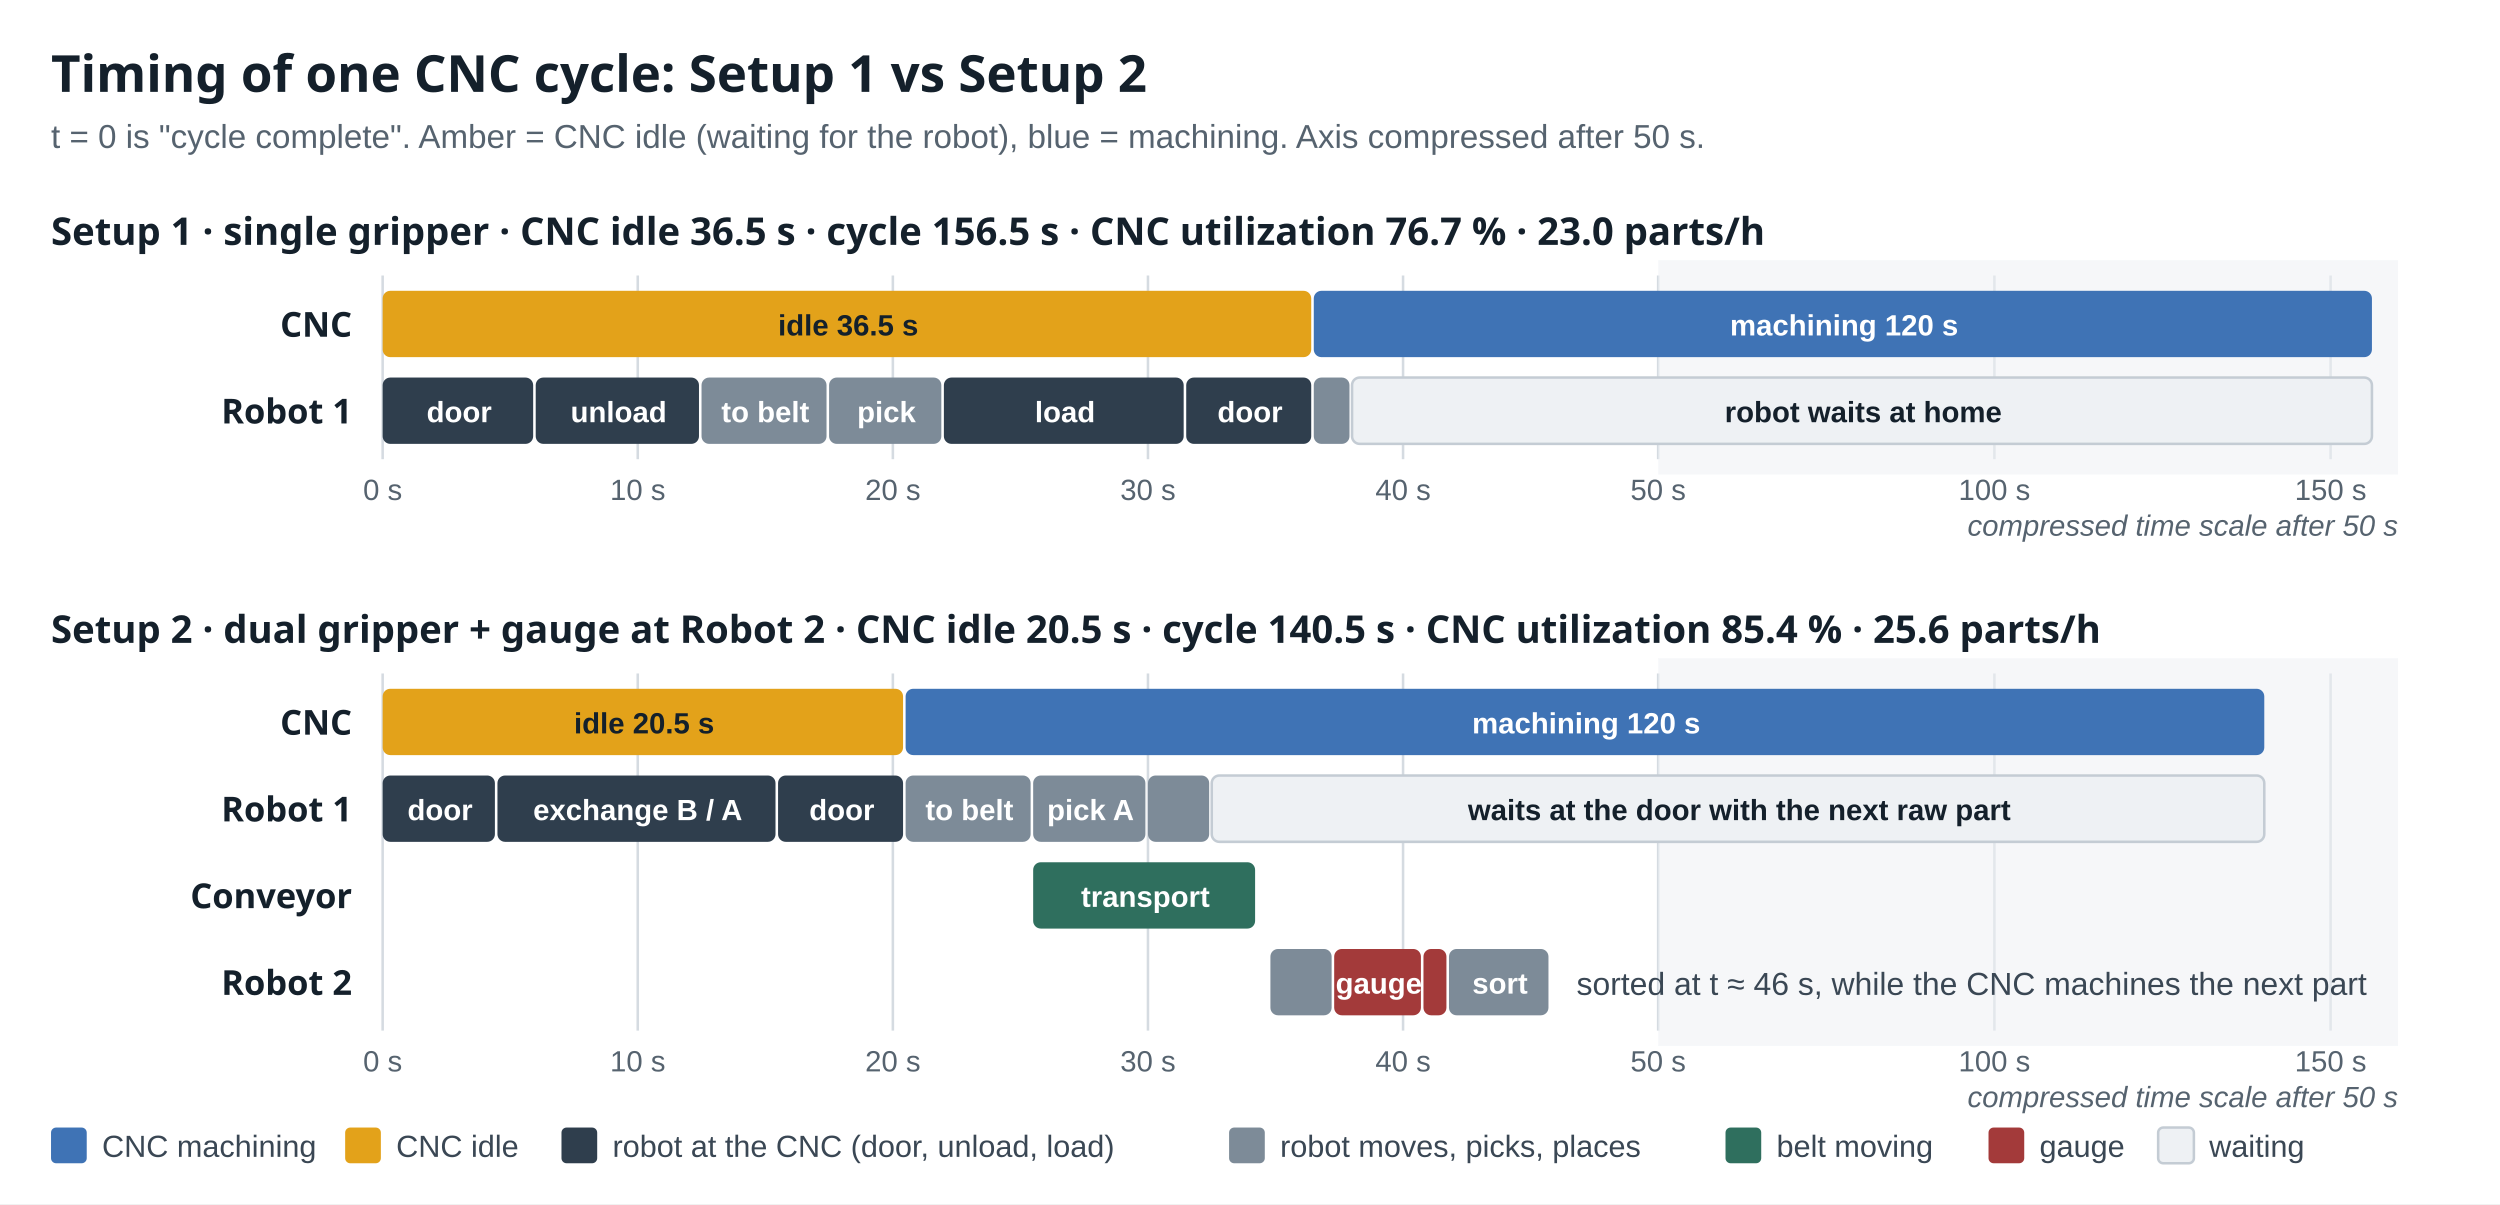
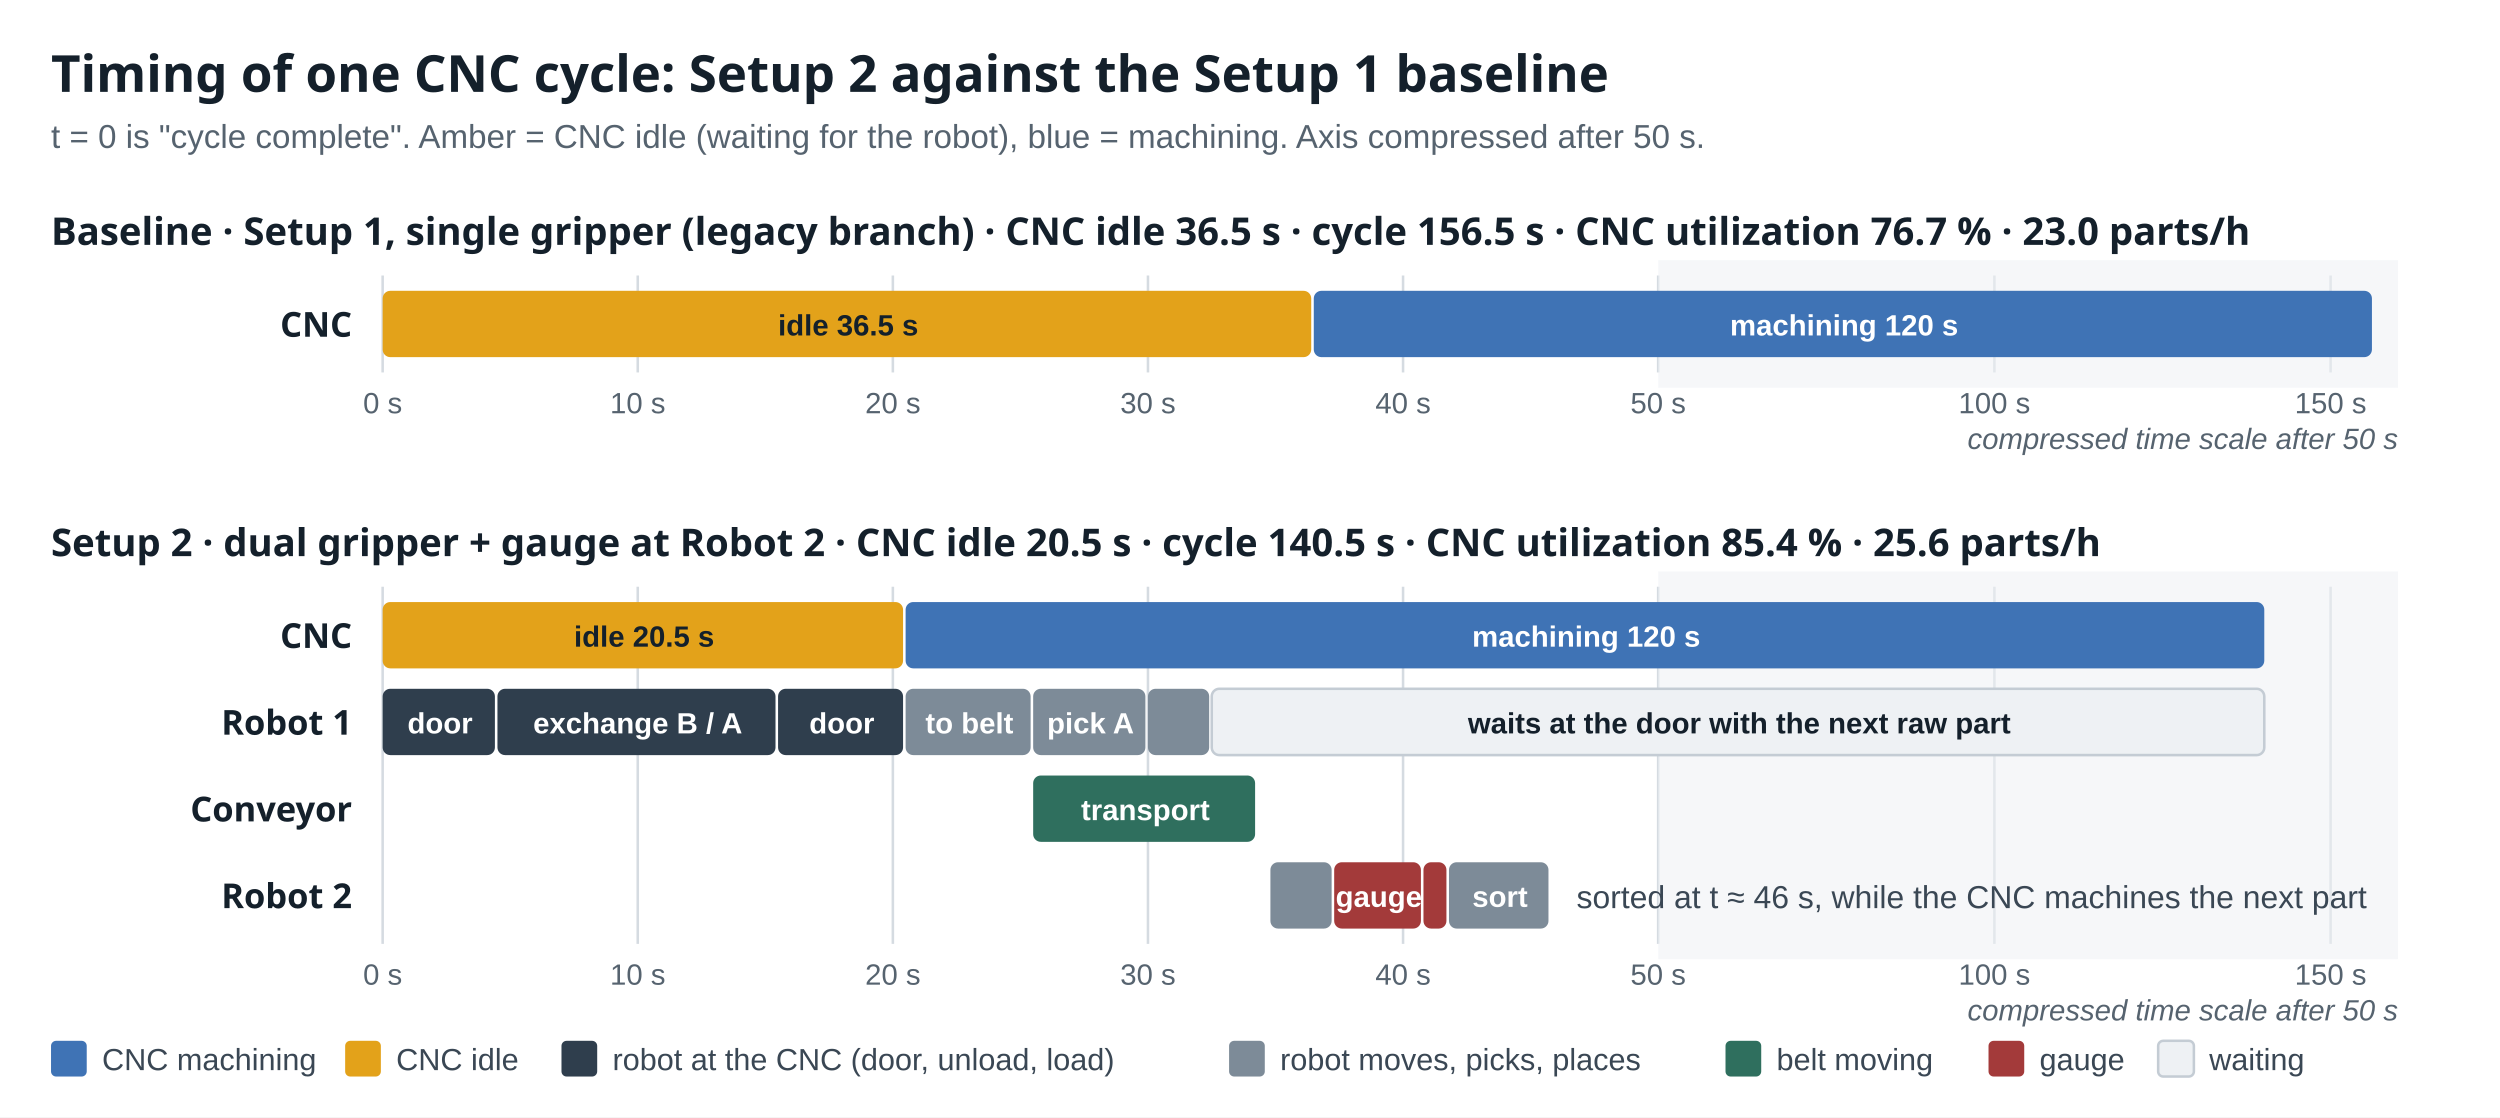
- <svg xmlns="http://www.w3.org/2000/svg" class="dg-root" viewBox="0 0 980 472" width="980" height="472" font-family="'Barlow', 'Segoe UI', Arial, sans-serif" role="img" aria-label="Timing of one CNC cycle: Setup 1 vs Setup 2">
+ <svg xmlns="http://www.w3.org/2000/svg" class="dg-root" viewBox="0 0 980 438" width="980" height="438" font-family="'Barlow', 'Segoe UI', Arial, sans-serif" role="img" aria-label="Timing of one CNC cycle: Setup 2 against the Setup 1 baseline">
  <style>
.dg-root{font-family:'Barlow','Segoe UI',Arial,sans-serif}
.dg-bg{fill:var(--dg-bg,#ffffff)}
.dg-title{font-family:'Barlow Semi Condensed','Barlow','Segoe UI',sans-serif;font-weight:700;font-size:20px;fill:var(--dg-ink,#14202b)}
.dg-sub{font-size:13px;fill:var(--dg-muted,#56636f)}
.dg-st-rect{fill:var(--dg-st,#f2f5f8);stroke:var(--dg-line,#2f3e4d);stroke-width:1.5}
.dg-st-title{font-family:'Barlow Semi Condensed','Barlow','Segoe UI',sans-serif;font-weight:700;font-size:14.5px;fill:var(--dg-ink,#14202b);letter-spacing:.04em}
.dg-st-do{font-size:12.5px;fill:var(--dg-soft,#3a4754)}
.dg-st-chip{fill:var(--dg-line,#2f3e4d)}
.dg-st-chiptext{font-family:'IBM Plex Mono',Consolas,monospace;font-weight:600;font-size:11px;fill:var(--dg-chipink,#ffffff)}
.dg-tr{fill:none;stroke:var(--dg-arrow,#56636f);stroke-width:1.5}
.dg-head{fill:var(--dg-arrow,#56636f)}
.dg-dash{stroke-dasharray:5 4}
.dg-trk-fault .dg-tr{stroke:var(--dg-red,#c62828)} .dg-trk-fault .dg-head{fill:var(--dg-red,#c62828)}
.dg-trk-hold .dg-tr{stroke:var(--dg-amber,#b7791f)} .dg-trk-hold .dg-head{fill:var(--dg-amber,#b7791f)}
.dg-trk-ok .dg-tr{stroke:var(--dg-green,#1e7d45)} .dg-trk-ok .dg-head{fill:var(--dg-green,#1e7d45)}
.dg-guard{font-size:12.5px;fill:var(--dg-ink2,#1f2a35)}
.dg-halo{paint-order:stroke;stroke:var(--dg-bg,#ffffff);stroke-width:5px;stroke-linejoin:round}
.dg-tag{font-family:'IBM Plex Mono',Consolas,monospace;font-size:11.5px;font-weight:500;fill:var(--dg-blue,#0b5aa6)}
.dg-cp{font-weight:700;fill:var(--dg-cp,#7b3fb5)}
.dg-b{font-weight:700}
.dg-small{font-size:11.5px}
.dg-init{fill:var(--dg-line,#2f3e4d)}
.dg-k-wait .dg-st-rect{stroke-dasharray:5 3}
.dg-k-fault .dg-st-rect{fill:var(--dg-red-t,#fdeceb);stroke:var(--dg-red,#c62828)} .dg-k-fault .dg-st-chip{fill:var(--dg-red,#c62828)}
.dg-k-hold .dg-st-rect{fill:var(--dg-amber-t,#fff4de);stroke:var(--dg-amber,#b7791f)} .dg-k-hold .dg-st-chip{fill:var(--dg-amber,#b7791f)}
.dg-k-ok .dg-st-rect{fill:var(--dg-green-t,#e7f5ec);stroke:var(--dg-green,#1e7d45)} .dg-k-ok .dg-st-chip{fill:var(--dg-green,#1e7d45)}
.dg-k-warn .dg-st-rect{fill:var(--dg-amber-t,#fff4de);stroke:var(--dg-amber,#b7791f)} .dg-k-warn .dg-st-chip{fill:var(--dg-amber,#b7791f)}
.dg-k-stop .dg-st-rect{fill:var(--dg-red-t,#fdeceb);stroke:var(--dg-red,#c62828)} .dg-k-stop .dg-st-chip{fill:var(--dg-red,#c62828)}
.dg-k-op .dg-st-rect{fill:var(--dg-blue-t,#e6effa);stroke:var(--dg-blue,#0b5aa6)} .dg-k-op .dg-st-chip{fill:var(--dg-blue,#0b5aa6)}
.dg-k-check .dg-st-rect{fill:var(--dg-cp-t,#f3ecfa);stroke:var(--dg-cp,#7b3fb5)} .dg-k-check .dg-st-chip{fill:var(--dg-cp,#7b3fb5)}
.dg-band{stroke:none}
.dg-band-idle{fill:var(--dg-amber-b,#fff5e0)} .dg-band-run{fill:var(--dg-blue-b,#e9f1fb)}
.dg-band-stop{fill:var(--dg-green-b,#eaf6ee)} .dg-band-move{fill:var(--dg-gray-b,#eef1f4)}
.dg-band-label{font-family:'Barlow Semi Condensed','Barlow',sans-serif;font-weight:700;font-size:11.5px;letter-spacing:.08em;fill:var(--dg-muted,#56636f)}
.dg-band-label.idle{fill:var(--dg-amber-d,#9a6212)} .dg-band-label.run{fill:var(--dg-blue,#0b5aa6)} .dg-band-label.stop{fill:var(--dg-green,#1e7d45)}
.dg-note-rect{fill:var(--dg-note,#f6f7f9);stroke:var(--dg-rule,#c4ccd4);stroke-width:1}
.dg-note{font-size:12.5px;fill:var(--dg-soft,#3a4754)}
.dg-choice{fill:var(--dg-st,#f2f5f8);stroke:var(--dg-line,#2f3e4d);stroke-width:1.5}
.dg-choice-t{font-family:'Barlow Semi Condensed','Barlow',sans-serif;font-weight:700;font-size:13.5px;fill:var(--dg-ink,#14202b)}
.dg-node{fill:var(--dg-st,#f2f5f8);stroke:var(--dg-line,#2f3e4d);stroke-width:1.4}
.dg-node.ok{fill:var(--dg-green-t,#e7f5ec);stroke:var(--dg-green,#1e7d45)}
.dg-node.warn{fill:var(--dg-amber-t,#fff4de);stroke:var(--dg-amber,#b7791f)}
.dg-node.stop{fill:var(--dg-red-t,#fdeceb);stroke:var(--dg-red,#c62828)}
.dg-node.check{fill:var(--dg-cp-t,#f3ecfa);stroke:var(--dg-cp,#7b3fb5)}
.dg-node.op{fill:var(--dg-blue-t,#e6effa);stroke:var(--dg-blue,#0b5aa6)}
.dg-node-t{font-family:'Barlow Semi Condensed','Barlow',sans-serif;font-weight:700;font-size:14px;fill:var(--dg-ink,#14202b)}
.dg-node-s{font-size:12.5px;fill:var(--dg-soft,#3a4754)}
.dg-owner{font-family:'Barlow Semi Condensed','Barlow',sans-serif;font-weight:700;font-size:10.5px;letter-spacing:.08em;fill:#ffffff}
.dg-owner-r{fill:#2f3e4d}
.dg-owner-r.op,.dg-owner-r.light{fill:#0b5aa6} .dg-owner-r.cnc{fill:#a0521d} .dg-owner-r.conv{fill:#2f6f5e} .dg-owner-r.r2{fill:#806000}
.dg-owner-r.cam{fill:#7b3fb5} .dg-owner-r.gauge{fill:#a33a3a} .dg-owner-r.ok{fill:#1e7d45} .dg-owner-r.nok{fill:#c62828}
.dg-conn{fill:var(--dg-bg,#ffffff);stroke:var(--dg-line,#2f3e4d);stroke-width:1.5}
.dg-conn-t{font-family:'Barlow Semi Condensed','Barlow',sans-serif;font-weight:700;font-size:13px;fill:var(--dg-ink,#14202b)}
.dg-num{font-family:'Barlow Semi Condensed','Barlow',sans-serif;font-weight:700;font-size:14px;fill:var(--dg-muted,#56636f)}
.dg-active .dg-st-rect,.dg-active .dg-node,.dg-active .dg-choice{stroke:var(--dg-active,#0a66e8);stroke-width:3.2;fill:var(--dg-active-t,#dde9fc)}
.dg-active .dg-st-chip{fill:var(--dg-active,#0a66e8)}
.dg-flash .dg-tr{stroke:var(--dg-active,#0a66e8);stroke-width:3} .dg-flash .dg-head{fill:var(--dg-active,#0a66e8)}
/* layout drawing */
.ly-fence{fill:none;stroke:var(--dg-rule,#aab4be);stroke-width:1.3;stroke-dasharray:2 5}
.ly-aisle{font-family:'Barlow Semi Condensed','Barlow',sans-serif;font-weight:700;font-size:11px;letter-spacing:.14em;fill:var(--dg-muted,#56636f)}
.ly-mach{fill:var(--ly-mach,#dfe5ea);stroke:var(--dg-line,#2f3e4d);stroke-width:1.6}
.ly-mach-in{fill:var(--ly-mach-in,#eef2f5);stroke:var(--ly-rule2,#9aa6b1);stroke-width:1}
.ly-pallet{fill:var(--ly-pallet,#e9dcc6);stroke:var(--ly-pallet-s,#8a6d3b);stroke-width:1.5}
.ly-slot{fill:none;stroke:var(--ly-slot,#b39a6e);stroke-width:.9;stroke-dasharray:2 2}
.ly-part{fill:var(--ly-raw,#a9b2ba);stroke:var(--ly-raw-s,#56626c);stroke-width:1.1}
.ly-part.fin{fill:var(--ly-fin,#dfe8f0);stroke:var(--ly-fin-s,#43698c)}
.ly-part.nok{stroke:var(--dg-red,#c62828);stroke-width:2.2}
.ly-pocket{fill:none;stroke:var(--ly-fin-s,#43698c);stroke-width:.9}
.ly-belt{fill:var(--ly-belt,#39414a)}
.ly-frame{fill:var(--ly-frame,#8d98a3)}
.ly-roller{stroke:var(--ly-roller,#5b646d);stroke-width:1.1}
.ly-stop{fill:var(--dg-red,#c62828)}
.ly-robot{fill:var(--ly-robot,#2c4a66);stroke:var(--ly-robot-s,#15283a);stroke-width:1.5}
.ly-robot-t{font-family:'Barlow Semi Condensed','Barlow',sans-serif;font-weight:700;font-size:11.5px;fill:#ffffff;letter-spacing:.04em}
.ly-link{stroke:var(--ly-link,#5f7d99);stroke-width:13;stroke-linecap:round;fill:none}
.ly-link2{stroke:var(--ly-link2,#7f9ab3);stroke-width:10;stroke-linecap:round;fill:none}
.ly-joint{fill:var(--ly-joint,#243a52)}
.ly-finger{stroke:var(--ly-joint,#243a52);stroke-width:3.2;stroke-linecap:round}
.ly-door{fill:var(--ly-door,#6f8193);stroke:var(--dg-line,#2f3e4d);stroke-width:1}
.ly-track{stroke:var(--ly-rule2,#9aa6b1);stroke-width:1.1;stroke-dasharray:3 3}
.ly-handle{fill:var(--dg-line,#2f3e4d)}
.ly-label{font-family:'Barlow Semi Condensed','Barlow',sans-serif;font-weight:700;font-size:14px;fill:var(--dg-ink,#14202b);letter-spacing:.05em}
.ly-sub{font-size:11.5px;fill:var(--dg-soft,#3a4754)}
.ly-tag{font-family:'IBM Plex Mono',Consolas,monospace;font-size:11px;font-weight:600;fill:var(--dg-blue,#0b5aa6)}
.ly-tag.cam{fill:var(--dg-cp,#7b3fb5)} .ly-tag.saf{fill:var(--ly-safety,#946c00)}
.ly-sens{fill:var(--dg-bg,#ffffff);stroke:var(--dg-blue,#0b5aa6);stroke-width:1.6}
.ly-sens.safety{stroke:var(--ly-safety,#c79400)}
.ly-led{fill:var(--ly-led-off,#c3cad1)}
.ly-led.on{fill:var(--ly-led-on,#1ea453)}
.ly-led.bad{fill:var(--dg-red,#d32f2f)}
.ly-beam{stroke:var(--ly-beam,#d33b3b);stroke-width:1.1;stroke-dasharray:2 3;opacity:.8}
.ly-fov{fill:var(--ly-fov,rgba(123,63,181,.045));stroke:var(--dg-cp,#7b3fb5);stroke-width:1.3;stroke-dasharray:7 4}
.ly-roi{fill:none;stroke:var(--dg-cp,#7b3fb5);stroke-width:1.1;stroke-dasharray:2 2}
.ly-roi-t{font-family:'IBM Plex Mono',Consolas,monospace;font-size:10px;font-weight:600;fill:var(--dg-cp,#7b3fb5)}
.ly-roi-t.on-belt{fill:#d9c5f5}
.ly-cam{fill:var(--dg-cp,#7b3fb5)}
.ly-nok{fill:var(--ly-nok,#fbe3e1);stroke:var(--dg-red,#c62828);stroke-width:1.6}
.ly-nok-h{stroke:var(--dg-red,#c62828);stroke-width:.9;opacity:.35}
.ly-gauge{fill:var(--ly-gauge,#e9eef3);stroke:var(--dg-line,#2f3e4d);stroke-width:1.5}
.ly-datum{fill:var(--dg-line,#2f3e4d)}
.ly-laser{fill:var(--dg-red,#c62828)}
.ly-cab{fill:var(--ly-mach,#dfe5ea);stroke:var(--dg-line,#2f3e4d);stroke-width:1.3}
.ly-lamp-r{fill:#d32f2f} .ly-lamp-a{fill:#f2a900} .ly-lamp-g{fill:#1e9e52} .ly-lamp-b{fill:#1565c0}
.ly-lamp-off{opacity:.2}
.ly-scan{fill:var(--ly-scan,rgba(199,148,0,.09));stroke:var(--ly-safety,#c79400);stroke-width:1.1;stroke-dasharray:3 3}
.ly-flow{fill:none;stroke:#ffffff;stroke-width:1.8;opacity:.75}
.ly-note{font-size:11.5px;font-style:italic;fill:var(--dg-muted,#56636f)}
.ly-legend{font-size:12px;fill:var(--dg-soft,#3a4754)}
/* timing chart */
.gt-grid{stroke:var(--dg-rule,#d5dbe1);stroke-width:1}
.gt-axis{font-size:11.5px;fill:var(--dg-muted,#56636f)}
.gt-row{font-family:'Barlow Semi Condensed','Barlow',sans-serif;font-weight:700;font-size:13.5px;fill:var(--dg-ink,#14202b)}
.gt-bar-t{font-size:11.5px;fill:#ffffff;font-weight:600}
.gt-bar-t.dark{fill:var(--dg-ink,#14202b)}
.gt-mach{fill:#3f73b5} .gt-idle{fill:#e3a21a} .gt-door{fill:#2f3e4d} .gt-move{fill:#7d8b98} .gt-wait{fill:var(--dg-gray-b,#eef1f4);stroke:var(--dg-rule,#c4ccd4)} .gt-belt{fill:#2f6f5e} .gt-gauge{fill:#a33a3a}
.gt-kpi{font-family:'Barlow Semi Condensed','Barlow',sans-serif;font-weight:700;font-size:15px;fill:var(--dg-ink,#14202b)}
.gt-break{fill:var(--dg-bg,#ffffff);stroke:var(--dg-muted,#56636f);stroke-width:1.2}
.pill-t{font-family:'IBM Plex Mono',Consolas,monospace;font-size:10.5px;font-weight:600}
</style>
-   <rect class="dg-bg" x="0" y="0" width="980" height="472" />
-   <text class="dg-title" x="20" y="36">Timing of one CNC cycle: Setup 1 vs Setup 2</text>
+   <rect class="dg-bg" x="0" y="0" width="980" height="438" />
+   <text class="dg-title" x="20" y="36">Timing of one CNC cycle: Setup 2 against the Setup 1 baseline</text>
  <text class="dg-sub" x="20" y="58">t = 0 is "cycle complete". Amber = CNC idle (waiting for the robot), blue = machining. Axis compressed after 50 s.</text>
-   <line class="gt-grid" x1="150" y1="108" x2="150" y2="180" />
-   <text class="gt-axis" x="150" y="196" text-anchor="middle">0 s</text>
-   <line class="gt-grid" x1="250" y1="108" x2="250" y2="180" />
-   <text class="gt-axis" x="250" y="196" text-anchor="middle">10 s</text>
-   <line class="gt-grid" x1="350" y1="108" x2="350" y2="180" />
-   <text class="gt-axis" x="350" y="196" text-anchor="middle">20 s</text>
-   <line class="gt-grid" x1="450" y1="108" x2="450" y2="180" />
-   <text class="gt-axis" x="450" y="196" text-anchor="middle">30 s</text>
-   <line class="gt-grid" x1="550" y1="108" x2="550" y2="180" />
-   <text class="gt-axis" x="550" y="196" text-anchor="middle">40 s</text>
-   <line class="gt-grid" x1="650" y1="108" x2="650" y2="180" />
-   <text class="gt-axis" x="650" y="196" text-anchor="middle">50 s</text>
-   <line class="gt-grid" x1="781.8" y1="108" x2="781.8" y2="180" />
-   <text class="gt-axis" x="781.8" y="196" text-anchor="middle">100 s</text>
-   <line class="gt-grid" x1="913.6" y1="108" x2="913.6" y2="180" />
-   <text class="gt-axis" x="913.6" y="196" text-anchor="middle">150 s</text>
-   <rect x="650" y="102" width="290" height="84" fill="var(--dg-gray-b,#eef1f4)" opacity=".55" />
-   <text class="ly-note" x="940" y="210" text-anchor="end">compressed time scale after 50 s</text>
-   <line class="gt-grid" x1="150" y1="264" x2="150" y2="404" />
-   <text class="gt-axis" x="150" y="420" text-anchor="middle">0 s</text>
-   <line class="gt-grid" x1="250" y1="264" x2="250" y2="404" />
-   <text class="gt-axis" x="250" y="420" text-anchor="middle">10 s</text>
-   <line class="gt-grid" x1="350" y1="264" x2="350" y2="404" />
-   <text class="gt-axis" x="350" y="420" text-anchor="middle">20 s</text>
-   <line class="gt-grid" x1="450" y1="264" x2="450" y2="404" />
-   <text class="gt-axis" x="450" y="420" text-anchor="middle">30 s</text>
-   <line class="gt-grid" x1="550" y1="264" x2="550" y2="404" />
-   <text class="gt-axis" x="550" y="420" text-anchor="middle">40 s</text>
-   <line class="gt-grid" x1="650" y1="264" x2="650" y2="404" />
-   <text class="gt-axis" x="650" y="420" text-anchor="middle">50 s</text>
-   <line class="gt-grid" x1="781.8" y1="264" x2="781.8" y2="404" />
-   <text class="gt-axis" x="781.8" y="420" text-anchor="middle">100 s</text>
-   <line class="gt-grid" x1="913.6" y1="264" x2="913.6" y2="404" />
-   <text class="gt-axis" x="913.6" y="420" text-anchor="middle">150 s</text>
-   <rect x="650" y="258" width="290" height="152" fill="var(--dg-gray-b,#eef1f4)" opacity=".55" />
-   <text class="ly-note" x="940" y="434" text-anchor="end">compressed time scale after 50 s</text>
-   <text class="gt-kpi" x="20" y="96">Setup 1 · single gripper · CNC idle 36.5 s · cycle 156.5 s · CNC utilization 76.7 % · 23.0 parts/h</text>
+   <line class="gt-grid" x1="150" y1="108" x2="150" y2="146" />
+   <text class="gt-axis" x="150" y="162" text-anchor="middle">0 s</text>
+   <line class="gt-grid" x1="250" y1="108" x2="250" y2="146" />
+   <text class="gt-axis" x="250" y="162" text-anchor="middle">10 s</text>
+   <line class="gt-grid" x1="350" y1="108" x2="350" y2="146" />
+   <text class="gt-axis" x="350" y="162" text-anchor="middle">20 s</text>
+   <line class="gt-grid" x1="450" y1="108" x2="450" y2="146" />
+   <text class="gt-axis" x="450" y="162" text-anchor="middle">30 s</text>
+   <line class="gt-grid" x1="550" y1="108" x2="550" y2="146" />
+   <text class="gt-axis" x="550" y="162" text-anchor="middle">40 s</text>
+   <line class="gt-grid" x1="650" y1="108" x2="650" y2="146" />
+   <text class="gt-axis" x="650" y="162" text-anchor="middle">50 s</text>
+   <line class="gt-grid" x1="781.8" y1="108" x2="781.8" y2="146" />
+   <text class="gt-axis" x="781.8" y="162" text-anchor="middle">100 s</text>
+   <line class="gt-grid" x1="913.6" y1="108" x2="913.6" y2="146" />
+   <text class="gt-axis" x="913.6" y="162" text-anchor="middle">150 s</text>
+   <rect x="650" y="102" width="290" height="50" fill="var(--dg-gray-b,#eef1f4)" opacity=".55" />
+   <text class="ly-note" x="940" y="176" text-anchor="end">compressed time scale after 50 s</text>
+   <line class="gt-grid" x1="150" y1="230" x2="150" y2="370" />
+   <text class="gt-axis" x="150" y="386" text-anchor="middle">0 s</text>
+   <line class="gt-grid" x1="250" y1="230" x2="250" y2="370" />
+   <text class="gt-axis" x="250" y="386" text-anchor="middle">10 s</text>
+   <line class="gt-grid" x1="350" y1="230" x2="350" y2="370" />
+   <text class="gt-axis" x="350" y="386" text-anchor="middle">20 s</text>
+   <line class="gt-grid" x1="450" y1="230" x2="450" y2="370" />
+   <text class="gt-axis" x="450" y="386" text-anchor="middle">30 s</text>
+   <line class="gt-grid" x1="550" y1="230" x2="550" y2="370" />
+   <text class="gt-axis" x="550" y="386" text-anchor="middle">40 s</text>
+   <line class="gt-grid" x1="650" y1="230" x2="650" y2="370" />
+   <text class="gt-axis" x="650" y="386" text-anchor="middle">50 s</text>
+   <line class="gt-grid" x1="781.8" y1="230" x2="781.8" y2="370" />
+   <text class="gt-axis" x="781.8" y="386" text-anchor="middle">100 s</text>
+   <line class="gt-grid" x1="913.6" y1="230" x2="913.6" y2="370" />
+   <text class="gt-axis" x="913.6" y="386" text-anchor="middle">150 s</text>
+   <rect x="650" y="224" width="290" height="152" fill="var(--dg-gray-b,#eef1f4)" opacity=".55" />
+   <text class="ly-note" x="940" y="400" text-anchor="end">compressed time scale after 50 s</text>
+   <text class="gt-kpi" x="20" y="96">Baseline · Setup 1, single gripper (legacy branch) · CNC idle 36.5 s · cycle 156.5 s · CNC utilization 76.7 % · 23.0 parts/h</text>
  <text class="gt-row" x="138" y="132" text-anchor="end">CNC</text>
-   <text class="gt-row" x="138" y="166" text-anchor="end">Robot 1</text>
  <rect class="gt-idle" x="150" y="114" width="364" height="26" rx="3" />
  <text class="gt-bar-t dark" x="332.5" y="131.5" text-anchor="middle">idle 36.5 s</text>
  <rect class="gt-mach" x="515" y="114" width="414.8" height="26" rx="3" />
  <text class="gt-bar-t" x="722.9" y="131.5" text-anchor="middle">machining 120 s</text>
-   <rect class="gt-door" x="150" y="148" width="59" height="26" rx="3" />
-   <text class="gt-bar-t" x="180" y="165.5" text-anchor="middle">door</text>
-   <rect class="gt-door" x="210" y="148" width="64" height="26" rx="3" />
-   <text class="gt-bar-t" x="242.5" y="165.5" text-anchor="middle">unload</text>
-   <rect class="gt-move" x="275" y="148" width="49" height="26" rx="3" />
-   <text class="gt-bar-t" x="300" y="165.5" text-anchor="middle">to belt</text>
-   <rect class="gt-move" x="325" y="148" width="44" height="26" rx="3" />
-   <text class="gt-bar-t" x="347.5" y="165.5" text-anchor="middle">pick</text>
-   <rect class="gt-door" x="370" y="148" width="94" height="26" rx="3" />
-   <text class="gt-bar-t" x="417.5" y="165.5" text-anchor="middle">load</text>
-   <rect class="gt-door" x="465" y="148" width="49" height="26" rx="3" />
-   <text class="gt-bar-t" x="490" y="165.5" text-anchor="middle">door</text>
-   <rect class="gt-move" x="515" y="148" width="14" height="26" rx="3" />
-   <rect class="gt-wait" x="530" y="148" width="399.8" height="26" rx="3" />
-   <text class="gt-bar-t dark" x="730.4" y="165.5" text-anchor="middle">robot waits at home</text>
-   <text class="gt-kpi" x="20" y="252">Setup 2 · dual gripper + gauge at Robot 2 · CNC idle 20.5 s · cycle 140.5 s · CNC utilization 85.4 % · 25.6 parts/h</text>
-   <text class="gt-row" x="138" y="288" text-anchor="end">CNC</text>
-   <text class="gt-row" x="138" y="322" text-anchor="end">Robot 1</text>
-   <text class="gt-row" x="138" y="356" text-anchor="end">Conveyor</text>
-   <text class="gt-row" x="138" y="390" text-anchor="end">Robot 2</text>
-   <rect class="gt-idle" x="150" y="270" width="204" height="26" rx="3" />
-   <text class="gt-bar-t dark" x="252.5" y="287.5" text-anchor="middle">idle 20.5 s</text>
-   <rect class="gt-mach" x="355" y="270" width="532.6" height="26" rx="3" />
-   <text class="gt-bar-t" x="621.8" y="287.5" text-anchor="middle">machining 120 s</text>
-   <rect class="gt-door" x="150" y="304" width="44" height="26" rx="3" />
-   <text class="gt-bar-t" x="172.5" y="321.5" text-anchor="middle">door</text>
-   <rect class="gt-door" x="195" y="304" width="109" height="26" rx="3" />
-   <text class="gt-bar-t" x="250" y="321.5" text-anchor="middle">exchange B / A</text>
-   <rect class="gt-door" x="305" y="304" width="49" height="26" rx="3" />
-   <text class="gt-bar-t" x="330" y="321.5" text-anchor="middle">door</text>
-   <rect class="gt-move" x="355" y="304" width="49" height="26" rx="3" />
-   <text class="gt-bar-t" x="380" y="321.5" text-anchor="middle">to belt</text>
-   <rect class="gt-move" x="405" y="304" width="44" height="26" rx="3" />
-   <text class="gt-bar-t" x="427.5" y="321.5" text-anchor="middle">pick A</text>
-   <rect class="gt-move" x="450" y="304" width="24" height="26" rx="3" />
-   <rect class="gt-wait" x="475" y="304" width="412.6" height="26" rx="3" />
-   <text class="gt-bar-t dark" x="681.8" y="321.5" text-anchor="middle">waits at the door with the next raw part</text>
-   <rect class="gt-belt" x="405" y="338" width="87" height="26" rx="3" />
-   <text class="gt-bar-t" x="449" y="355.5" text-anchor="middle">transport</text>
-   <rect class="gt-move" x="498" y="372" width="24" height="26" rx="3" />
-   <rect class="gt-gauge" x="523" y="372" width="34" height="26" rx="3" />
-   <text class="gt-bar-t" x="540.5" y="389.5" text-anchor="middle">gauge</text>
-   <rect class="gt-gauge" x="558" y="372" width="9" height="26" rx="3" />
-   <rect class="gt-move" x="568" y="372" width="39" height="26" rx="3" />
-   <text class="gt-bar-t" x="588" y="389.5" text-anchor="middle">sort</text>
-   <text class="dg-note" x="618" y="390">sorted at t ≈ 46 s, while the CNC machines the next part</text>
-   <rect class="gt-mach" x="20" y="442" width="14" height="14" rx="2" />
-   <text class="ly-legend" x="40" y="453.5">CNC machining</text>
-   <rect class="gt-idle" x="135.3" y="442" width="14" height="14" rx="2" />
-   <text class="ly-legend" x="155.3" y="453.5">CNC idle</text>
-   <rect class="gt-door" x="220.1" y="442" width="14" height="14" rx="2" />
-   <text class="ly-legend" x="240.1" y="453.5">robot at the CNC (door, unload, load)</text>
-   <rect class="gt-move" x="481.8" y="442" width="14" height="14" rx="2" />
-   <text class="ly-legend" x="501.8" y="453.5">robot moves, picks, places</text>
-   <rect class="gt-belt" x="676.4" y="442" width="14" height="14" rx="2" />
-   <text class="ly-legend" x="696.4" y="453.5">belt moving</text>
-   <rect class="gt-gauge" x="779.5" y="442" width="14" height="14" rx="2" />
-   <text class="ly-legend" x="799.5" y="453.5">gauge</text>
-   <rect class="gt-wait" x="846" y="442" width="14" height="14" rx="2" />
-   <text class="ly-legend" x="866" y="453.5">waiting</text>
+   <text class="gt-kpi" x="20" y="218">Setup 2 · dual gripper + gauge at Robot 2 · CNC idle 20.5 s · cycle 140.5 s · CNC utilization 85.4 % · 25.6 parts/h</text>
+   <text class="gt-row" x="138" y="254" text-anchor="end">CNC</text>
+   <text class="gt-row" x="138" y="288" text-anchor="end">Robot 1</text>
+   <text class="gt-row" x="138" y="322" text-anchor="end">Conveyor</text>
+   <text class="gt-row" x="138" y="356" text-anchor="end">Robot 2</text>
+   <rect class="gt-idle" x="150" y="236" width="204" height="26" rx="3" />
+   <text class="gt-bar-t dark" x="252.5" y="253.5" text-anchor="middle">idle 20.5 s</text>
+   <rect class="gt-mach" x="355" y="236" width="532.6" height="26" rx="3" />
+   <text class="gt-bar-t" x="621.8" y="253.5" text-anchor="middle">machining 120 s</text>
+   <rect class="gt-door" x="150" y="270" width="44" height="26" rx="3" />
+   <text class="gt-bar-t" x="172.5" y="287.5" text-anchor="middle">door</text>
+   <rect class="gt-door" x="195" y="270" width="109" height="26" rx="3" />
+   <text class="gt-bar-t" x="250" y="287.5" text-anchor="middle">exchange B / A</text>
+   <rect class="gt-door" x="305" y="270" width="49" height="26" rx="3" />
+   <text class="gt-bar-t" x="330" y="287.5" text-anchor="middle">door</text>
+   <rect class="gt-move" x="355" y="270" width="49" height="26" rx="3" />
+   <text class="gt-bar-t" x="380" y="287.5" text-anchor="middle">to belt</text>
+   <rect class="gt-move" x="405" y="270" width="44" height="26" rx="3" />
+   <text class="gt-bar-t" x="427.5" y="287.5" text-anchor="middle">pick A</text>
+   <rect class="gt-move" x="450" y="270" width="24" height="26" rx="3" />
+   <rect class="gt-wait" x="475" y="270" width="412.6" height="26" rx="3" />
+   <text class="gt-bar-t dark" x="681.8" y="287.5" text-anchor="middle">waits at the door with the next raw part</text>
+   <rect class="gt-belt" x="405" y="304" width="87" height="26" rx="3" />
+   <text class="gt-bar-t" x="449" y="321.5" text-anchor="middle">transport</text>
+   <rect class="gt-move" x="498" y="338" width="24" height="26" rx="3" />
+   <rect class="gt-gauge" x="523" y="338" width="34" height="26" rx="3" />
+   <text class="gt-bar-t" x="540.5" y="355.5" text-anchor="middle">gauge</text>
+   <rect class="gt-gauge" x="558" y="338" width="9" height="26" rx="3" />
+   <rect class="gt-move" x="568" y="338" width="39" height="26" rx="3" />
+   <text class="gt-bar-t" x="588" y="355.5" text-anchor="middle">sort</text>
+   <text class="dg-note" x="618" y="356">sorted at t ≈ 46 s, while the CNC machines the next part</text>
+   <rect class="gt-mach" x="20" y="408" width="14" height="14" rx="2" />
+   <text class="ly-legend" x="40" y="419.5">CNC machining</text>
+   <rect class="gt-idle" x="135.3" y="408" width="14" height="14" rx="2" />
+   <text class="ly-legend" x="155.3" y="419.5">CNC idle</text>
+   <rect class="gt-door" x="220.1" y="408" width="14" height="14" rx="2" />
+   <text class="ly-legend" x="240.1" y="419.5">robot at the CNC (door, unload, load)</text>
+   <rect class="gt-move" x="481.8" y="408" width="14" height="14" rx="2" />
+   <text class="ly-legend" x="501.8" y="419.5">robot moves, picks, places</text>
+   <rect class="gt-belt" x="676.4" y="408" width="14" height="14" rx="2" />
+   <text class="ly-legend" x="696.4" y="419.5">belt moving</text>
+   <rect class="gt-gauge" x="779.5" y="408" width="14" height="14" rx="2" />
+   <text class="ly-legend" x="799.5" y="419.5">gauge</text>
+   <rect class="gt-wait" x="846" y="408" width="14" height="14" rx="2" />
+   <text class="ly-legend" x="866" y="419.5">waiting</text>
</svg>
